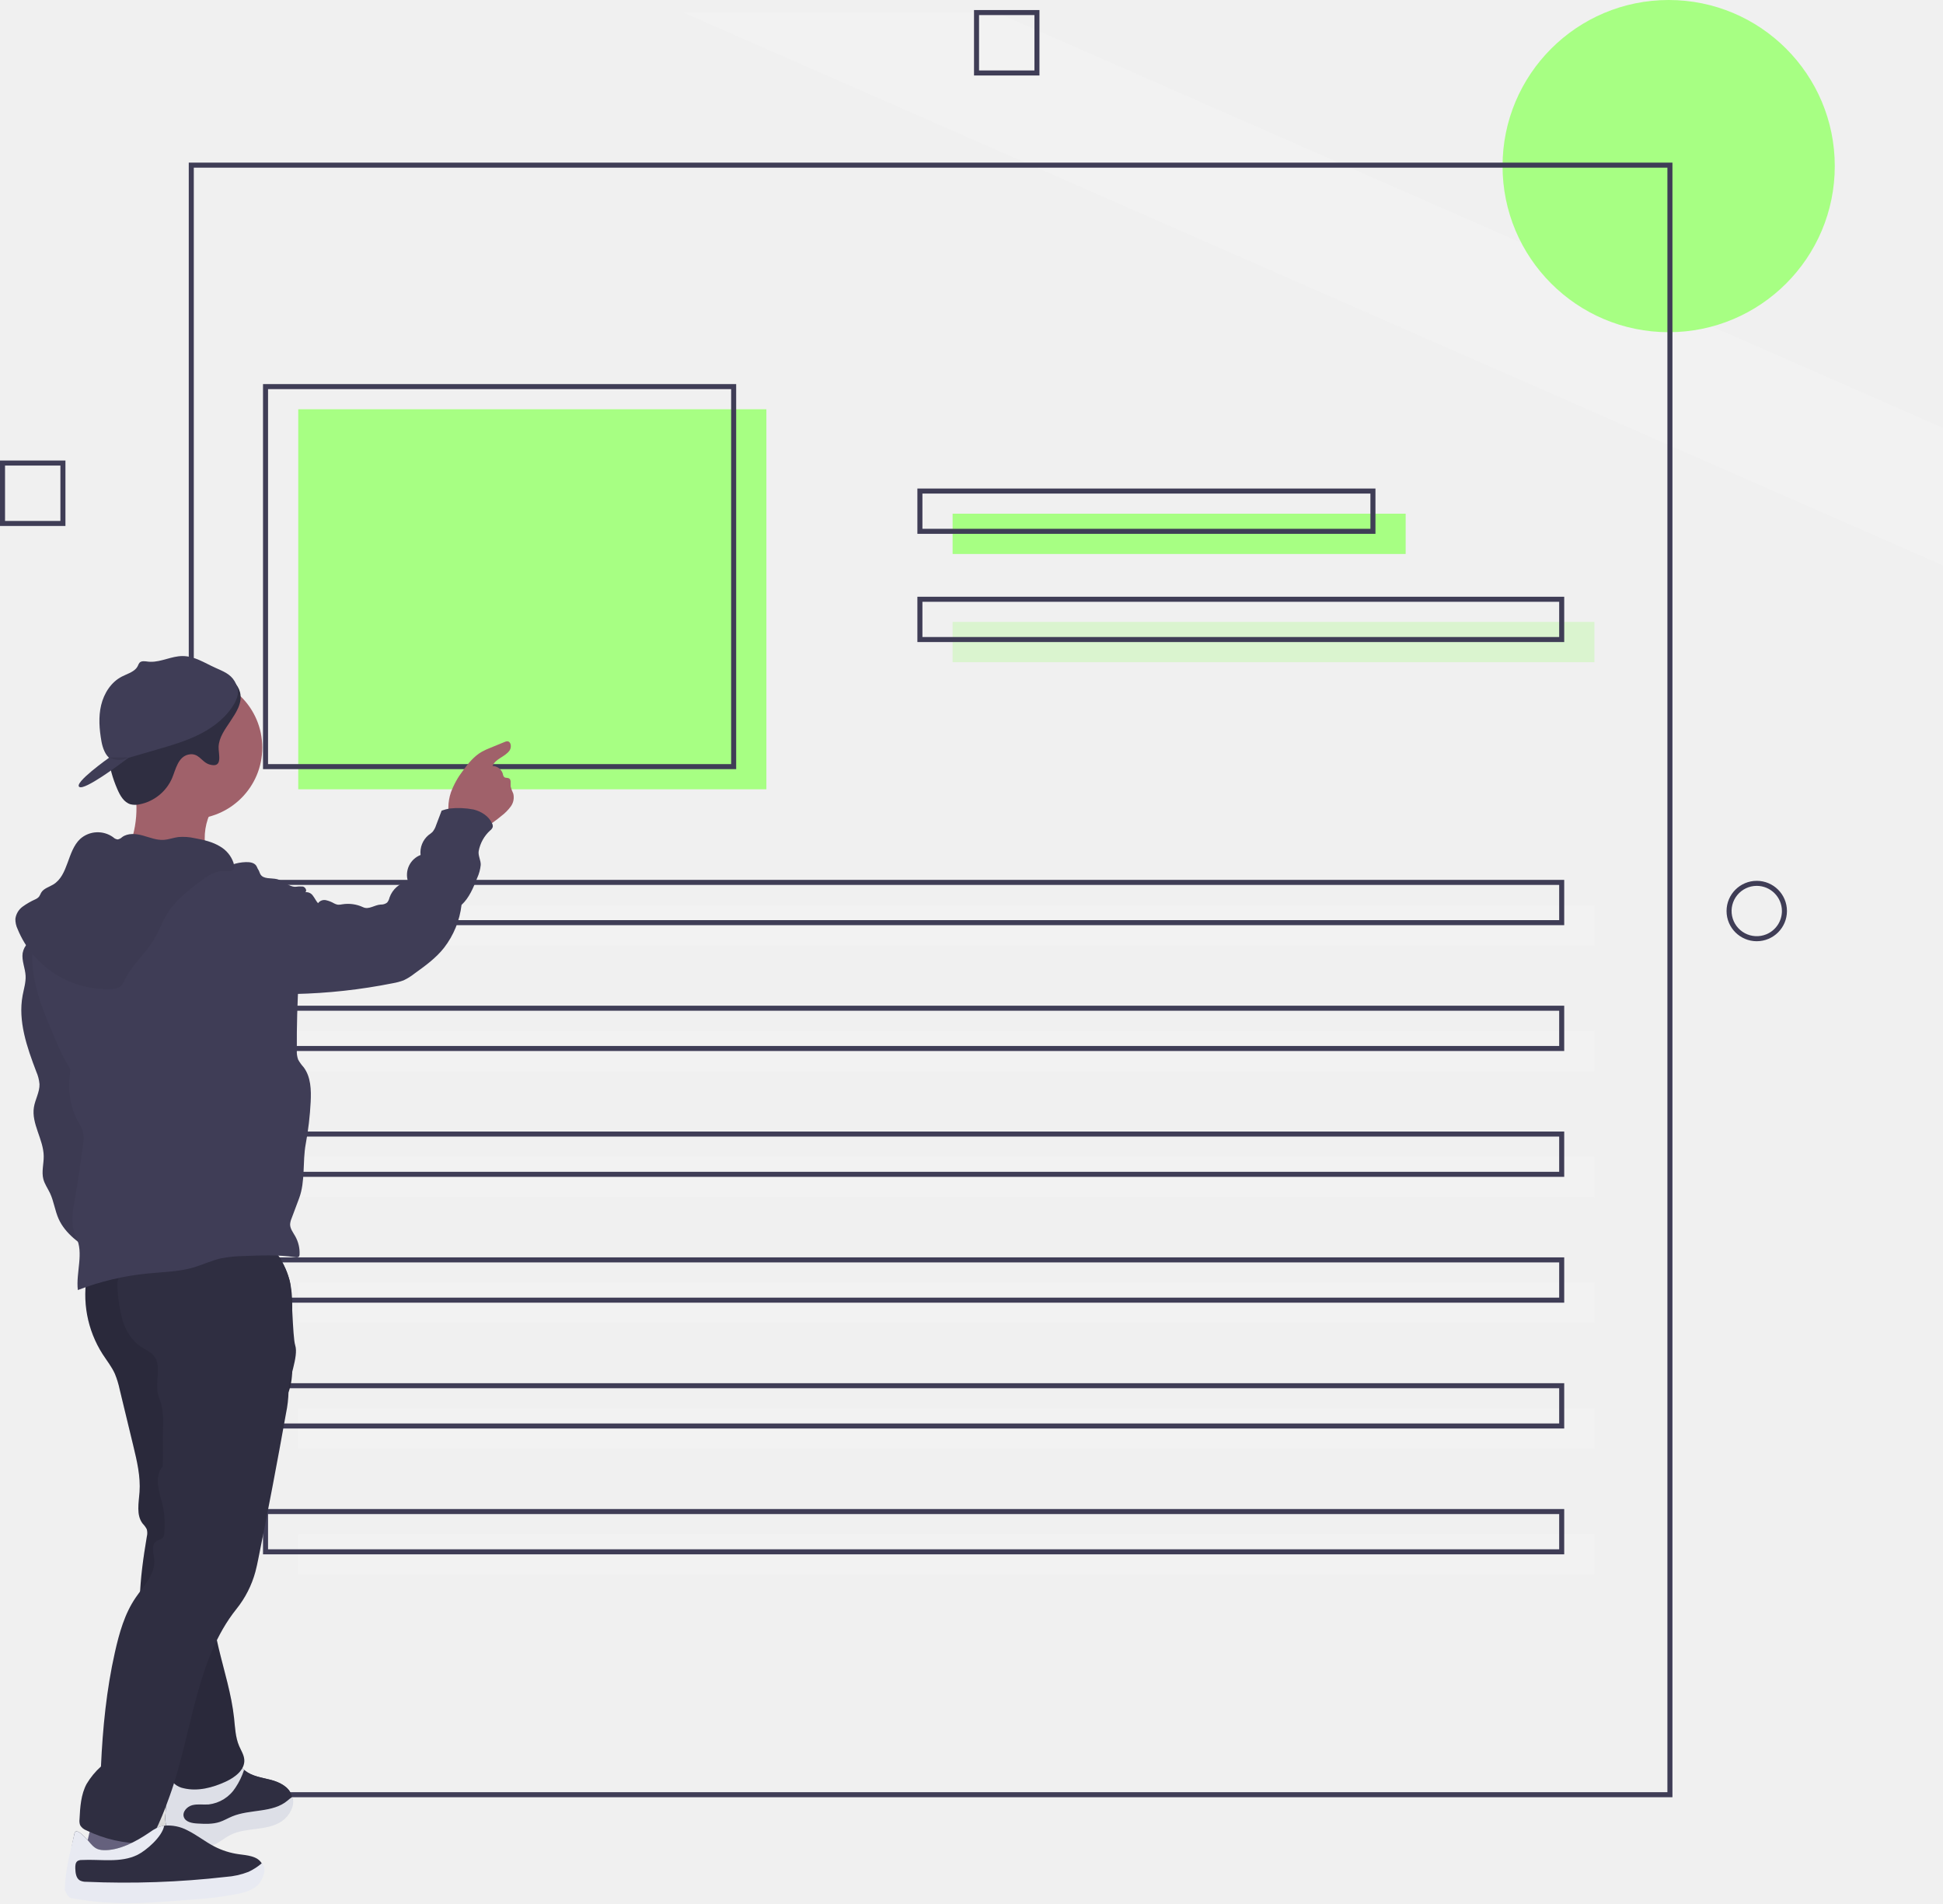
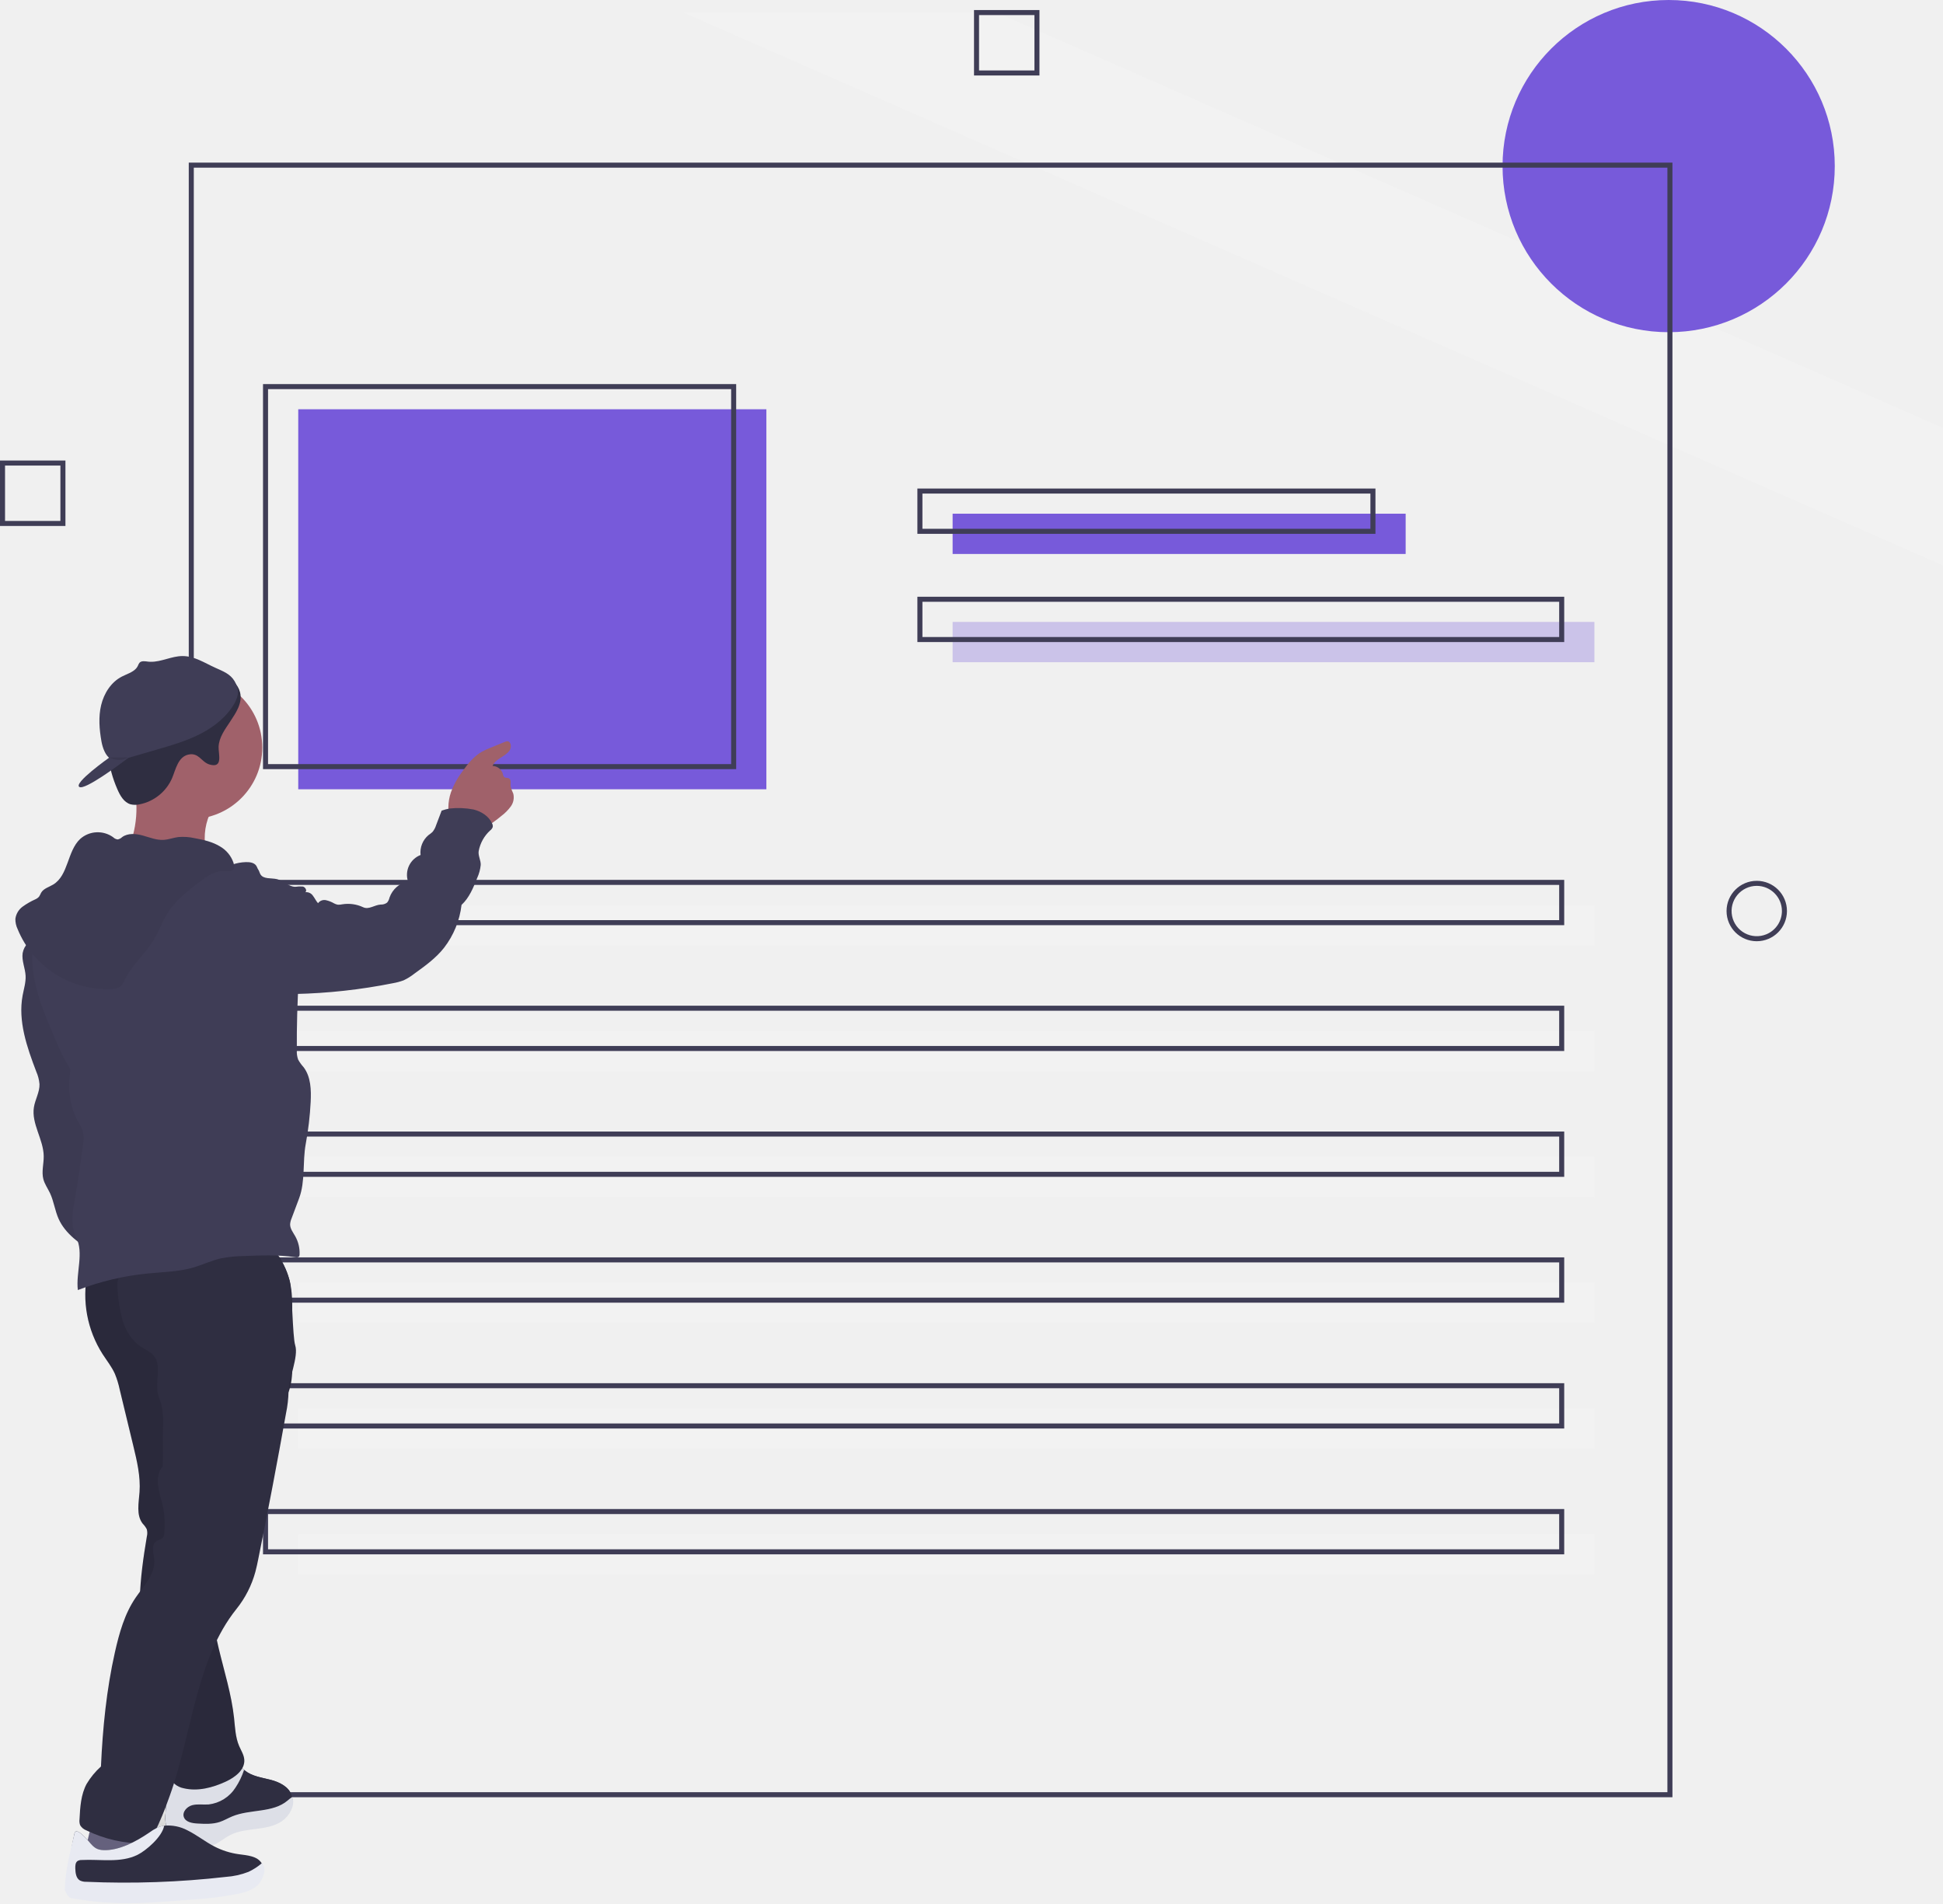
<svg xmlns="http://www.w3.org/2000/svg" width="100%" height="98%" viewBox="0 0 600 588" fill="none">
  <g clip-path="url(#clip0)">
    <path d="M600 132.179v42.435l-39.257-17.231-15.932-6.994-12.397-5.441-63.73-27.979-12.397-5.441-15.932-6.994L211.088 3.886h96.668L600 132.179z" fill="#F2F2F2" />
-     <path d="M515.285 102.591c28.329 0 51.295-22.966 51.295-51.296S543.614 0 515.285 0c-28.33 0-51.296 22.966-51.296 51.295 0 28.33 22.966 51.296 51.296 51.296z" fill="#a7ff83" />
+     <path d="M515.285 102.591c28.329 0 51.295-22.966 51.295-51.296S543.614 0 515.285 0c-28.33 0-51.296 22.966-51.296 51.295 0 28.33 22.966 51.296 51.296 51.296z" fill="#775ada" />
    <path d="M542.487 290.674a9.326 9.326 0 119.326-9.327 9.335 9.335 0 01-9.326 9.327zm0-17.099a7.77 7.77 0 00-7.623 9.289 7.774 7.774 0 0010.597 5.664 7.78 7.78 0 004.798-7.181 7.785 7.785 0 00-7.772-7.772zM20.207 162.435H0v-20.207h20.207v20.207zm-18.653-1.554h17.099v-17.099H1.554v17.099zM320.985 23.316h-20.208V3.11h20.208v20.207zm-18.653-1.554h17.098V4.663h-17.098v17.099z" fill="#3F3D56" />
-     <path d="M236.658 126.389H92.098v117.357h144.56V126.389z" fill="#a7ff83" />
+     <path d="M236.658 126.389H92.098v117.357h144.56V126.389z" fill="#775ada" />
    <path d="M492.358 279.498H92.098v12.435h400.26v-12.435z" fill="#F2F2F2" />
    <path d="M227.332 237.529H81.218V118.617h146.114v118.912zm-144.56-1.555h143.005V120.171H82.772v115.803z" fill="#3F3D56" />
-     <path d="M434.067 158.643H294.171v12.435h139.896v-12.435z" fill="#a7ff83" />
-     <path opacity=".3" d="M492.357 192.062H294.171v12.436h198.186v-12.436z" fill="#a7ff83" />
+     <path d="M434.067 158.643H294.171v12.435h139.896v-12.435z" fill="#775ada" />
+     <path opacity=".3" d="M492.357 192.062H294.171v12.436h198.186v-12.436z" fill="#775ada" />
    <path d="M424.741 164.86H283.29v-13.989h141.451v13.989zm-139.897-1.554h138.342v-10.881H284.844v10.881zM483.031 198.28H283.29v-13.99h199.741v13.99zm-198.187-1.554h196.633v-10.881H284.844v10.881zM483.031 285.715H81.218v-13.989H483.03v13.989zm-400.259-1.554h398.705V273.28H82.772v10.881z" fill="#3F3D56" />
    <path d="M492.358 318.358H92.098v12.435h400.26v-12.435z" fill="#F2F2F2" />
    <path d="M483.031 324.575H81.218v-13.989H483.03v13.989zm-400.259-1.554h398.705V312.14H82.772v10.881z" fill="#3F3D56" />
    <path d="M492.358 357.218H92.098v12.435h400.26v-12.435z" fill="#F2F2F2" />
    <path d="M483.031 363.435H81.218v-13.989H483.03v13.989zm-400.259-1.554h398.705V351H82.772v10.881z" fill="#3F3D56" />
    <path d="M492.358 396.078H92.098v12.435h400.26v-12.435z" fill="#F2F2F2" />
    <path d="M483.031 402.296H81.218v-13.99H483.03v13.99zm-400.259-1.555h398.705V389.86H82.772v10.881z" fill="#3F3D56" />
    <path d="M492.358 434.938H92.098v12.435h400.26v-12.435z" fill="#F2F2F2" />
    <path d="M483.031 441.156H81.218v-13.99H483.03v13.99zm-400.259-1.555h398.705V428.72H82.772v10.881z" fill="#3F3D56" />
    <path d="M492.358 473.798H92.098v12.435h400.26v-12.435z" fill="#F2F2F2" />
    <path d="M483.031 480.016H81.218v-13.99H483.03v13.99zm-400.259-1.555h398.705V467.58H82.772v10.881z" fill="#3F3D56" />
    <path d="M516.451 555.026H58.29V50.223h458.161v504.803zm-456.607-1.555h455.052V51.777H59.844v501.694z" fill="#3F3D56" />
    <path d="M48.498 564.342a.377.377 0 00-.078.039 96.69 96.69 0 002.572-6.07c.094-.241.18-.49.273-.731-.008.062-.008.125-.016.195-.023.388-.055.777-.086 1.173a29.397 29.397 0 00-.093 1.858c-.008.194-.008.38-.008.575.003.757.081 1.512.234 2.254h-.032c-.194.015-.373.023-.56.054a7.614 7.614 0 00-2.12.606.466.466 0 00-.086.047z" fill="url(#paint0_linear)" />
    <path d="M63.214 259.073c.083 3.246 1.183 6.39 1.355 9.629-9.558.476-18.985-4.16-28.448-2.74 2.645-1.712 4.06-4.797 4.892-7.834a32.487 32.487 0 00.933-12.036 5.282 5.282 0 00-.119-.666c-.35-1.587-1.26-3.834-1.016-5.082.32-1.653 1.878-1.326 3.281-1.231 4.278.326 8.535.876 12.756 1.647 1.1.19 11.81 2.865 11.97 2.585a50.417 50.417 0 00-4.635 9.552 18.625 18.625 0 00-.97 6.176zM157.735 249.046a13.984 13.984 0 01-2.918 2.942c-.726.594-1.469 1.201-2.247 1.747a9.626 9.626 0 01-4.779 1.944c-2.277.155-7.109-1.183-8.524-3.132a5.655 5.655 0 01-.814-3.264c.024-1.553.288-3.093.784-4.565a25.446 25.446 0 013.686-6.669c1.646-2.288 3.477-4.541 5.926-5.926a22.856 22.856 0 012.52-1.159c1.486-.606 2.966-1.218 4.452-1.825.253-.123.528-.196.808-.214 1.195.012 1.415 1.837.737 2.824-1.355 1.985-4.404 2.538-5.26 4.791a3.413 3.413 0 013.174 2.46c.034.368.184.716.428.993.392.315 1.005.137 1.451.374.79.423.445 1.599.528 2.491.195.773.467 1.524.815 2.241.168.674.186 1.376.053 2.058a4.753 4.753 0 01-.82 1.889z" fill="#A0616A" />
    <path d="M25.983 574.437c.736-.735 1.938-.61 2.965-.447a110.029 110.029 0 0016.672 1.348c.7-3.413-1.33-6.731-1.984-10.153a9.173 9.173 0 00-.66-2.568c-.786-1.508-2.56-2.198-4.224-2.549-3.005-.634-7.701-1.752-9.38 1.285-2.013 3.645-2.657 9.028-3.389 13.084z" fill="#65617D" />
    <path d="M87.067 561.544c-2.265 1.545-5.076 2.027-7.798 2.378-2.729.344-5.528.612-7.995 1.824-2.128 1.052-3.923 2.776-6.176 3.531a12.865 12.865 0 01-6.413.101c-2.533-.475-5.231-1.397-6.598-3.584-1.219-1.944-1.088-4.411-.922-6.699.197-2.586.389-5.175.577-7.769a3.698 3.698 0 01.482-1.878c1.83-2.669 6.282 1.117 8.666 1.111 3.774-.005 7.828-2.05 10.55-4.553.239-.248.516-.457.82-.618 1.077-.481 2.152.41 3.11 1.189.106.089.213.178.32.262 2.206 1.747 5.166 2.104 7.888 2.811 2.728.707 5.647 2.134 6.49 4.821.056.169.1.342.132.517.493 2.472-1.01 5.106-3.133 6.556z" fill="#3F3D56" />
    <path d="M87.067 561.544c-2.265 1.545-5.076 2.027-7.798 2.378-2.729.344-5.528.612-7.995 1.824-2.128 1.052-3.923 2.776-6.176 3.531a12.865 12.865 0 01-6.413.101c-2.533-.475-5.231-1.397-6.598-3.584-1.219-1.944-1.088-4.411-.922-6.699.197-2.586.389-5.175.577-7.769a3.698 3.698 0 01.482-1.878c1.83-2.669 6.282 1.117 8.666 1.111 3.774-.005 7.828-2.05 10.55-4.553.239-.248.516-.457.82-.618 1.077-.481 2.152.41 3.11 1.189.106.089.213.178.32.262 2.206 1.747 5.166 2.104 7.888 2.811 2.728.707 5.647 2.134 6.49 4.821.056.169.1.342.132.517.493 2.472-1.01 5.106-3.133 6.556z" fill="#2F2E41" />
    <path d="M87.067 562.414c-2.265 1.545-5.076 2.027-7.798 2.377-2.729.345-5.528.613-7.995 1.825-2.128 1.052-3.923 2.776-6.176 3.531a12.865 12.865 0 01-6.413.101 10.59 10.59 0 01-6.598-4.454c-1.219-1.944-1.088-4.411-.922-6.699.197-2.586.389-5.175.577-7.769a3.698 3.698 0 01.482-1.878c1.83-2.669 6.282 1.117 8.666 1.112 3.774-.006 7.828-2.051 10.55-4.554.239-.248.516-.457.82-.618 1.077-.481 2.152.41 3.11 1.189a22.331 22.331 0 01-2.652 5.48 11.396 11.396 0 01-8.315 5.201c-1.688.125-3.418-.208-5.053.226-1.628.434-3.15 2.104-2.573 3.691.564 1.546 2.562 1.885 4.208 1.974 2.306.125 4.672.238 6.86-.482 1.337-.445 2.561-1.182 3.863-1.723 5.534-2.295 12.524-1.011 17.095-4.886.433-.397.9-.755 1.397-1.07 1.196 2.505-1.01 5.976-3.133 7.426z" fill="#E8EAF2" />
    <path opacity=".05" d="M87.067 562.414c-2.265 1.545-5.076 2.027-7.798 2.377-2.729.345-5.528.613-7.995 1.825-2.128 1.052-3.923 2.776-6.176 3.531a12.865 12.865 0 01-6.413.101 10.59 10.59 0 01-6.598-4.454c-1.219-1.944-1.088-4.411-.922-6.699.197-2.586.389-5.175.577-7.769a3.698 3.698 0 01.482-1.878c1.83-2.669 6.282 1.117 8.666 1.112 3.774-.006 7.828-2.051 10.55-4.554.239-.248.516-.457.82-.618 1.077-.481 2.152.41 3.11 1.189a22.331 22.331 0 01-2.652 5.48 11.396 11.396 0 01-8.315 5.201c-1.688.125-3.418-.208-5.053.226-1.628.434-3.15 2.104-2.573 3.691.564 1.546 2.562 1.885 4.208 1.974 2.306.125 4.672.238 6.86-.482 1.337-.445 2.561-1.182 3.863-1.723 5.534-2.295 12.524-1.011 17.095-4.886.433-.397.9-.755 1.397-1.07 1.196 2.505-1.01 5.976-3.133 7.426z" fill="#000" />
    <path d="M27.02 393.074a34.03 34.03 0 004.663 25.108c1.297 2.009 2.816 3.895 3.79 6.078a27.628 27.628 0 011.48 4.817l4.201 17.389c1.134 4.694 2.277 9.479 1.936 14.296-.237 3.357-1.084 7.131.985 9.785.5.507.92 1.085 1.25 1.715a4.34 4.34 0 01.02 2.26c-2.125 12.624-3.7 25.823.138 38.036 3.48 11.069 3.678 23.335 6.637 34.555.366 1.389.785 2.854 1.838 3.832a6.012 6.012 0 002.755 1.309c4.36 1.038 8.964-.178 13.03-2.062 2.859-1.324 5.935-3.646 5.69-6.787-.115-1.493-.988-2.803-1.58-4.179-1.162-2.699-1.255-5.715-1.569-8.637-.787-7.337-3.049-14.421-4.758-21.599-1.71-7.179-2.871-14.68-1.425-21.916A191.723 191.723 0 0180.2 443.7c.279-.736.72-1.4 1.291-1.942a13.366 13.366 0 001.828-1.248c.444-.686.73-1.463.837-2.273.635-2.291 2.524-3.98 3.79-5.992 3.198-5.079 2.184-11.59 2.066-17.59-.115-5.835.725-11.724-.231-17.481-.957-5.758-4.255-11.643-9.806-13.447-2.75-.894-5.722-.691-8.599-.406-15.242 1.508-30.053 4.277-44.357 9.753z" fill="#2F2E41" />
    <path opacity=".1" d="M27.02 393.074a34.03 34.03 0 004.663 25.108c1.297 2.009 2.816 3.895 3.79 6.078a27.628 27.628 0 011.48 4.817l4.201 17.389c1.134 4.694 2.277 9.479 1.936 14.296-.237 3.357-1.084 7.131.985 9.785.5.507.92 1.085 1.25 1.715a4.34 4.34 0 01.02 2.26c-2.125 12.624-3.7 25.823.138 38.036 3.48 11.069 3.678 23.335 6.637 34.555.366 1.389.785 2.854 1.838 3.832a6.012 6.012 0 002.755 1.309c4.36 1.038 8.964-.178 13.03-2.062 2.859-1.324 5.935-3.646 5.69-6.787-.115-1.493-.988-2.803-1.58-4.179-1.162-2.699-1.255-5.715-1.569-8.637-.787-7.337-3.049-14.421-4.758-21.599-1.71-7.179-2.871-14.68-1.425-21.916A191.723 191.723 0 0180.2 443.7c.279-.736.72-1.4 1.291-1.942a13.366 13.366 0 001.828-1.248c.444-.686.73-1.463.837-2.273.635-2.291 2.524-3.98 3.79-5.992 3.198-5.079 2.184-11.59 2.066-17.59-.115-5.835.725-11.724-.231-17.481-.957-5.758-4.255-11.643-9.806-13.447-2.75-.894-5.722-.691-8.599-.406-15.242 1.508-30.053 4.277-44.357 9.753z" fill="#000" />
    <path d="M89.1 429.671a36.436 36.436 0 01-.767 6.746 1960.933 1960.933 0 01-8.59 45.109c-.267 1.302-.528 2.604-.879 3.882a31.483 31.483 0 01-5.819 11.448c-12.667 15.787-13.76 38.713-20.632 57.751-.463 1.29-.927 2.58-1.42 3.852a96.216 96.216 0 01-4.238 9.457 2.7 2.7 0 01-.874 1.129 2.591 2.591 0 01-1.379.268 40.263 40.263 0 01-17.85-4.06 3.7 3.7 0 01-1.896-1.575 3.81 3.81 0 01-.202-1.813c.19-3.774.422-7.686 2.223-11.002a23.458 23.458 0 014.399-5.332c.535-11.846 1.706-23.717 4.309-35.283 1.337-5.915 2.99-11.894 6.425-16.893 2.533-3.691 6.164-7.335 5.719-11.787-.197-1.956-1.017-4.393.576-5.54.696-.505 1.724-.571 2.193-1.29.19-.339.295-.718.31-1.105a27.295 27.295 0 00-.565-9.136 48.206 48.206 0 01-1.361-5.956c-.203-2.033.142-4.232 1.498-5.754.083-4.066-.03-8.286.053-12.346a22.892 22.892 0 00-.57-6.894c-.31-1.064-.78-2.081-1.017-3.169-.85-3.905 1.272-8.583-1.254-11.68-1.052-1.283-2.675-1.925-4.054-2.853-2.752-1.836-4.56-4.844-5.564-8a44.156 44.156 0 01-1.575-9.796 10.072 10.072 0 01-.023-2.116c.044-.364.14-.721.285-1.058.784-1.765 2.895-2.449 4.773-2.901a154.551 154.551 0 0136.448-4.261c4.541-3.091 7.097-1.986 9.023 1.289 1.064 2 1.924 4.1 2.568 6.271.88 2.657.933 17.529 1.79 20.198 1.11 3.471-2.105 10.556-2.063 14.2z" fill="#2F2E41" />
    <path d="M6.993 294.338c-.337 2.34.788 4.639.913 7 .108 2.063-.548 4.078-.924 6.109-1.466 7.927 1.35 15.957 4.218 23.492a12.102 12.102 0 011 3.863c.077 2.46-1.34 4.713-1.727 7.143-.815 5.105 2.95 9.908 3.029 15.077.036 2.381-.714 4.803-.118 7.108.397 1.538 1.357 2.86 2.039 4.295 1.207 2.543 1.53 5.428 2.683 7.996 2.082 4.642 6.556 7.672 10.814 10.457 2.422-.808 5.04-1.767 6.37-3.946a9.78 9.78 0 001.113-3.461c.92-5.287.888-10.688.854-16.055a98.997 98.997 0 00-.735-13.82c-.86-5.831-2.752-11.453-4.11-17.189-1.711-7.234-2.588-14.709-5.254-21.648-2.343-6.098-5.993-11.572-9.834-16.815-1.466-2-2.623-4.86-5.467-4.398a5.97 5.97 0 00-4.864 4.792z" fill="#3F3D56" />
    <path opacity=".05" d="M6.993 294.338c-.337 2.34.788 4.639.913 7 .108 2.063-.548 4.078-.924 6.109-1.466 7.927 1.35 15.957 4.218 23.492a12.102 12.102 0 011 3.863c.077 2.46-1.34 4.713-1.727 7.143-.815 5.105 2.95 9.908 3.029 15.077.036 2.381-.714 4.803-.118 7.108.397 1.538 1.357 2.86 2.039 4.295 1.207 2.543 1.53 5.428 2.683 7.996 2.082 4.642 6.556 7.672 10.814 10.457 2.422-.808 5.04-1.767 6.37-3.946a9.78 9.78 0 001.113-3.461c.92-5.287.888-10.688.854-16.055a98.997 98.997 0 00-.735-13.82c-.86-5.831-2.752-11.453-4.11-17.189-1.711-7.234-2.588-14.709-5.254-21.648-2.343-6.098-5.993-11.572-9.834-16.815-1.466-2-2.623-4.86-5.467-4.398a5.97 5.97 0 00-4.864 4.792z" fill="#000" />
    <path d="M58.918 252.936c12.19 0 22.072-9.882 22.072-22.072s-9.882-22.072-22.072-22.072-22.072 9.882-22.072 22.072 9.882 22.072 22.072 22.072z" fill="#A0616A" />
    <path d="M71.764 266.996c-.963 1.114-2.254 2.341-3.681 1.982a5.01 5.01 0 01-1.432-.767c-2.545-1.64-5.668-2.025-8.661-2.476a127.877 127.877 0 01-17.836-4.009 18.169 18.169 0 00-5.276-1.073c-3.741.019-7.056 2.506-9.4 5.421-2.345 2.916-4.006 6.327-6.307 9.277-1.639 2.102-3.59 3.954-5.121 6.136-3.865 5.509-4.695 12.697-3.698 19.352.998 6.654 3.657 12.929 6.292 19.121a66.476 66.476 0 005.136 10.357c-.889 5.056-.42 10.839 1.985 15.375.783 1.477 1.742 2.917 2.001 4.569a11.446 11.446 0 01-.138 3.352l-1.124 7.991c-.342 2.433-.684 4.867-1.127 7.284-.81 4.423-1.91 9.224.138 13.228 2.453 4.794-.124 10.938.521 16.285a81.944 81.944 0 0121.508-5.11c4.743-.465 9.575-.524 14.151-1.855 2.858-.832 5.568-2.148 8.47-2.811a39.014 39.014 0 017.142-.729c5.289-.213 10.615-.425 15.851.355.424.063.94.097 1.194-.249.113-.187.168-.404.16-.624a10.556 10.556 0 00-1.354-5.619c-.668-1.178-1.595-2.33-1.57-3.684a5.6 5.6 0 01.46-1.829l2.319-6.187c1.958-5.222 1.026-11.289 2.043-16.773a98.485 98.485 0 001.525-12.976c.188-3.722.071-7.752-2.174-10.726a12.328 12.328 0 01-1.697-2.36 7.162 7.162 0 01-.404-2.822c-.05-7.447.154-14.89.613-22.33-1.959-3.517-4-7.114-5.959-10.631-2.279-4.093-4.59-8.271-5.51-12.864-.609-3.041-.588-6.172-1.023-9.243a4.038 4.038 0 00-.78-2.158c-.749-.847-2.013-.968-3.143-.933a13.904 13.904 0 00-4.094.753z" fill="#3F3D56" />
    <path d="M79.135 301.471c1.344 1.675 2.744 3.397 4.65 4.386 2.193 1.138 4.775 1.164 7.245 1.112a173.114 173.114 0 0030.276-3.326 18.934 18.934 0 003.335-.894 17.555 17.555 0 003.37-2.102c3.284-2.361 6.614-4.766 9.111-7.947a26.716 26.716 0 005.401-13.246c2.376-2.188 3.637-5.299 4.826-8.302a12.679 12.679 0 001.1-4.032c.064-1.427-.882-2.924-.621-4.329a11.439 11.439 0 013.503-6.3c.385-.275.675-.661.833-1.107a1.789 1.789 0 00-.199-1.079c-1.016-2.264-3.34-3.724-5.75-4.317a24.647 24.647 0 00-7.408-.294 17.35 17.35 0 00-2.427.644l-1.726 4.545a5.883 5.883 0 01-1.128 2.074c-.384.349-.794.669-1.225.958a7.004 7.004 0 00-2.429 6.126 6.586 6.586 0 00-3.555 3.292 6.587 6.587 0 00-.338 4.833 7.764 7.764 0 00-5.691 5.011 3.737 3.737 0 01-.743 1.559 3.025 3.025 0 01-1.988.611c-1.95.121-3.655 1.657-5.423.824a11.023 11.023 0 00-6.442-.901 4.85 4.85 0 01-1.374.122 3.623 3.623 0 01-1.128-.393 9.022 9.022 0 00-2.557-1.006 2.393 2.393 0 00-2.425.937c-.62-.678-.988-1.548-1.552-2.273a2.49 2.49 0 00-2.353-1.123c.587-.523-.014-1.565-.778-1.756a9.973 9.973 0 00-2.348.086c-2.041-.011-3.607-1.865-5.59-2.35-1.823-.446-4.252.086-5.187-1.541-.33-.577-.396-1.36-.96-1.713a1.858 1.858 0 00-1.23-.143 12.038 12.038 0 00-3.725 1.131c-1.911 7.476-.908 15.24.548 22.817a20.132 20.132 0 004.102 9.406zM68.037 261.457c-2.368-1.474-5.156-2.099-7.9-2.6a16.65 16.65 0 00-5.026-.362c-1.553.194-3.045.794-4.608.881-2.195.122-4.298-.768-6.418-1.348-2.12-.58-4.569-.802-6.354.481a2.74 2.74 0 01-1.382.734 2.41 2.41 0 01-1.43-.701 8.147 8.147 0 00-10.15.535c-4.046 3.795-3.588 11.209-8.33 14.087-1.308.794-2.98 1.213-3.742 2.538-.185.423-.4.83-.646 1.221a3.302 3.302 0 01-1.14.812 22.152 22.152 0 00-3.91 2.248 5.588 5.588 0 00-2.25 3.771 7.105 7.105 0 00.692 3.172 29.766 29.766 0 0028.923 18.495 4.576 4.576 0 003.03-.946 5.715 5.715 0 001.062-1.749c2.23-4.675 6.417-8.126 9.076-12.571 1.585-2.649 2.602-5.611 4.252-8.221 2.5-3.955 6.304-6.877 10.027-9.712 2.099-1.599 4.436-3.277 7.073-3.165 2.35.1 4.06.227 3.199-2.656a9.237 9.237 0 00-4.048-4.944z" fill="#3F3D56" />
    <path opacity=".05" d="M68.037 261.457c-2.368-1.474-5.156-2.099-7.9-2.6a16.65 16.65 0 00-5.026-.362c-1.553.194-3.045.794-4.608.881-2.195.122-4.298-.768-6.418-1.348-2.12-.58-4.569-.802-6.354.481a2.74 2.74 0 01-1.382.734 2.41 2.41 0 01-1.43-.701 8.147 8.147 0 00-10.15.535c-4.046 3.795-3.588 11.209-8.33 14.087-1.308.794-2.98 1.213-3.742 2.538-.185.423-.4.83-.646 1.221a3.302 3.302 0 01-1.14.812 22.152 22.152 0 00-3.91 2.248 5.588 5.588 0 00-2.25 3.771 7.105 7.105 0 00.692 3.172 29.766 29.766 0 0028.923 18.495 4.576 4.576 0 003.03-.946 5.715 5.715 0 001.062-1.749c2.23-4.675 6.417-8.126 9.076-12.571 1.585-2.649 2.602-5.611 4.252-8.221 2.5-3.955 6.304-6.877 10.027-9.712 2.099-1.599 4.436-3.277 7.073-3.165 2.35.1 4.06.227 3.199-2.656a9.237 9.237 0 00-4.048-4.944z" fill="#000" />
    <path d="M79.524 581.361c-1.6 1.492-3.798 2.146-5.932 2.61-4.873.95-9.807 1.56-14.765 1.824-1.605.119-3.216.244-4.82.369-4.708.357-9.422.719-14.147.737a97.574 97.574 0 01-17.398-1.504 1.474 1.474 0 01-1.587-1.765c.102-5.88.819-11.733 2.14-17.464.546-2.353 4.767 2.925 4.957 3.145 1.17 1.331 2.056 1.943 3.834 2.039 4.856.267 10.295-2.687 14.152-5.314a18.028 18.028 0 012.622-1.623 7.693 7.693 0 012.122-.606c2.498-.231 5.01.278 7.221 1.462 2.901 1.438 5.445 3.507 8.316 4.987a23.397 23.397 0 007.454 2.36c2.627.362 5.766.535 7.115 2.811a.018.018 0 01.005.008.023.023 0 010 .01c1.106 1.884.304 4.428-1.29 5.914z" fill="#2F2E41" />
    <path d="M79.524 582.231c-1.599 1.492-3.798 2.146-5.932 2.61-4.873.95-9.807 1.56-14.765 1.824-1.605.119-3.216.244-4.82.369-4.708.356-9.422.719-14.147.737a97.574 97.574 0 01-17.398-1.504 1.922 1.922 0 01-1.38-.666 7.71 7.71 0 01-1.077-1.969c.1-5.873 1.69-11.74 3.01-17.464.546-2.353 4.767 2.925 4.957 3.145 1.17 1.331 2.056 1.943 3.834 2.038 4.856.268 10.295-2.686 14.152-5.313a18.022 18.022 0 012.622-1.623 7.693 7.693 0 012.122-.606c-.624 3.495-5.635 7.715-8.22 8.999-5.232 2.597-11.449 1.301-17.286 1.605a2.402 2.402 0 00-1.224.297c-.702.463-.743 1.456-.72 2.294.048 1.391.226 3.026 1.433 3.733a4.12 4.12 0 001.938.404c14.384.63 28.795.125 43.1-1.51a23.674 23.674 0 007.02-1.563 18.18 18.18 0 004.07-2.621c1.838 1.444.304 5.298-1.29 6.784z" fill="#E8EAF2" />
    <path d="M67.505 230.625c-.083 2.283 1.474 6.711-2.794 5.475-2.544-.737-3.263-3.751-6.49-3.079-3.258.683-3.971 4.648-5.065 7.251a13.881 13.881 0 01-10.057 8.126c-.911.212-1.86.21-2.77-.006-2.08-.595-3.27-2.74-4.12-4.732a37.093 37.093 0 01-1.824-5.195 21.934 21.934 0 01-.66-3.81v-.006a16.955 16.955 0 01-.012-2.633c.387-5.189 3.341-9.92 7.121-13.499 3.78-3.578 8.375-6.163 12.91-8.713a18.815 18.815 0 014.762-2.122 16.017 16.017 0 015.028-.208c2.208.094 4.378.604 6.396 1.503a9.028 9.028 0 012.253 1.581 6.773 6.773 0 011.95 3.258c.82 3.352-1.32 6.372-3.056 9.023-1.545 2.353-3.46 4.85-3.572 7.786z" fill="#2F2E41" />
    <path d="M72.118 217.709a19.45 19.45 0 01-1.307 1.866 22.061 22.061 0 01-3.02 3.127 25.153 25.153 0 01-2.039 1.599 32.155 32.155 0 01-4.119 2.461c-4.173 2.104-8.69 3.423-13.184 4.725-2.936.856-5.874 1.71-8.815 2.562-3.073 2.324-13.368 9.95-15.097 8.999-2.04-1.123 9.133-9.032 9.133-9.032l.514.39c-1.635-1.029-2.49-3.412-2.86-5.475-.653-3.691-.962-7.525-.089-11.174.874-3.644 3.068-7.115 6.408-8.821 1.48-.761 3.275-1.278 4.345-2.449a3.07 3.07 0 00.422-.571 1.84 1.84 0 00.167-.303c.118-.321.276-.627.47-.909.611-.708 1.723-.494 2.65-.381.101.012.196.024.297.03.166.017.333.025.5.024 3.31.071 6.52-1.772 9.873-1.772 3.673-.006 6.8 2.122 10.033 3.573.654.297 1.272.564 1.855.838 2.336 1.088 4.095 2.247 5.058 5.338.559 1.807-.208 3.75-1.195 5.355z" fill="#3F3D56" />
    <path opacity=".1" d="M33.89 233.928c.465.29.983.483 1.524.568a4.923 4.923 0 004.068-.61l-5.592.042z" fill="#000" />
  </g>
  <defs>
    <linearGradient id="paint0_linear" x1="49.858" y1="564.381" x2="49.858" y2="557.58" gradientUnits="userSpaceOnUse">
      <stop stop-color="gray" stop-opacity=".25" />
      <stop offset=".535" stop-color="gray" stop-opacity=".12" />
      <stop offset="1" stop-color="gray" stop-opacity=".1" />
    </linearGradient>
    <clipPath id="clip0">
      <path fill="#fff" d="M0 0h600v587.771H0z" />
    </clipPath>
  </defs>
</svg>
